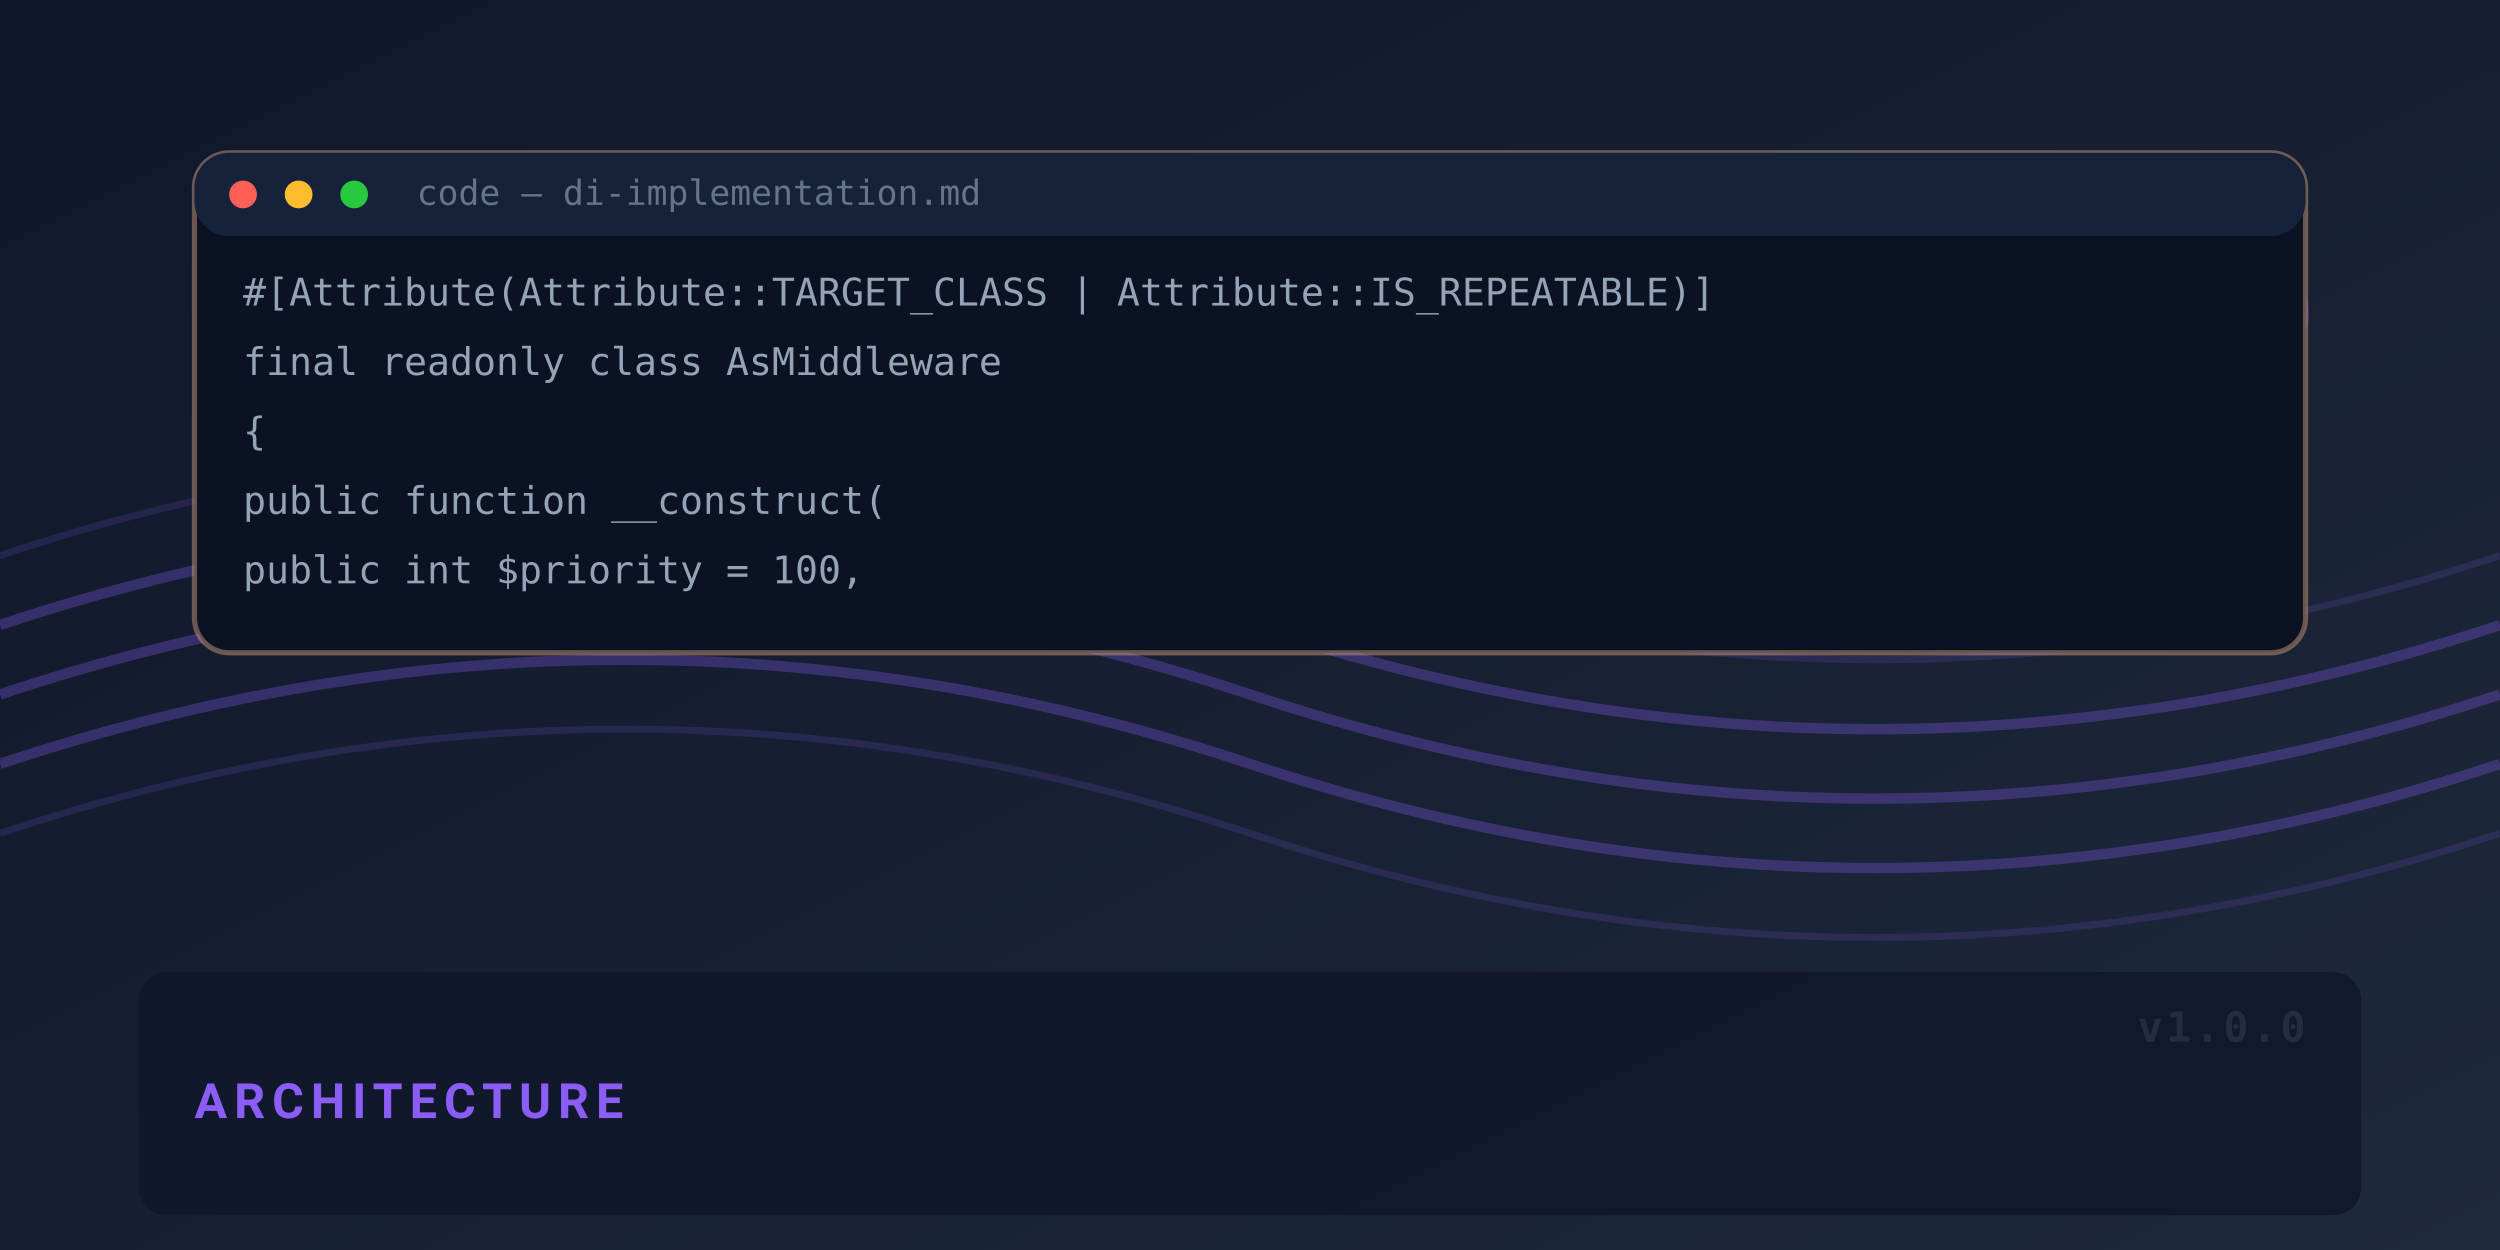
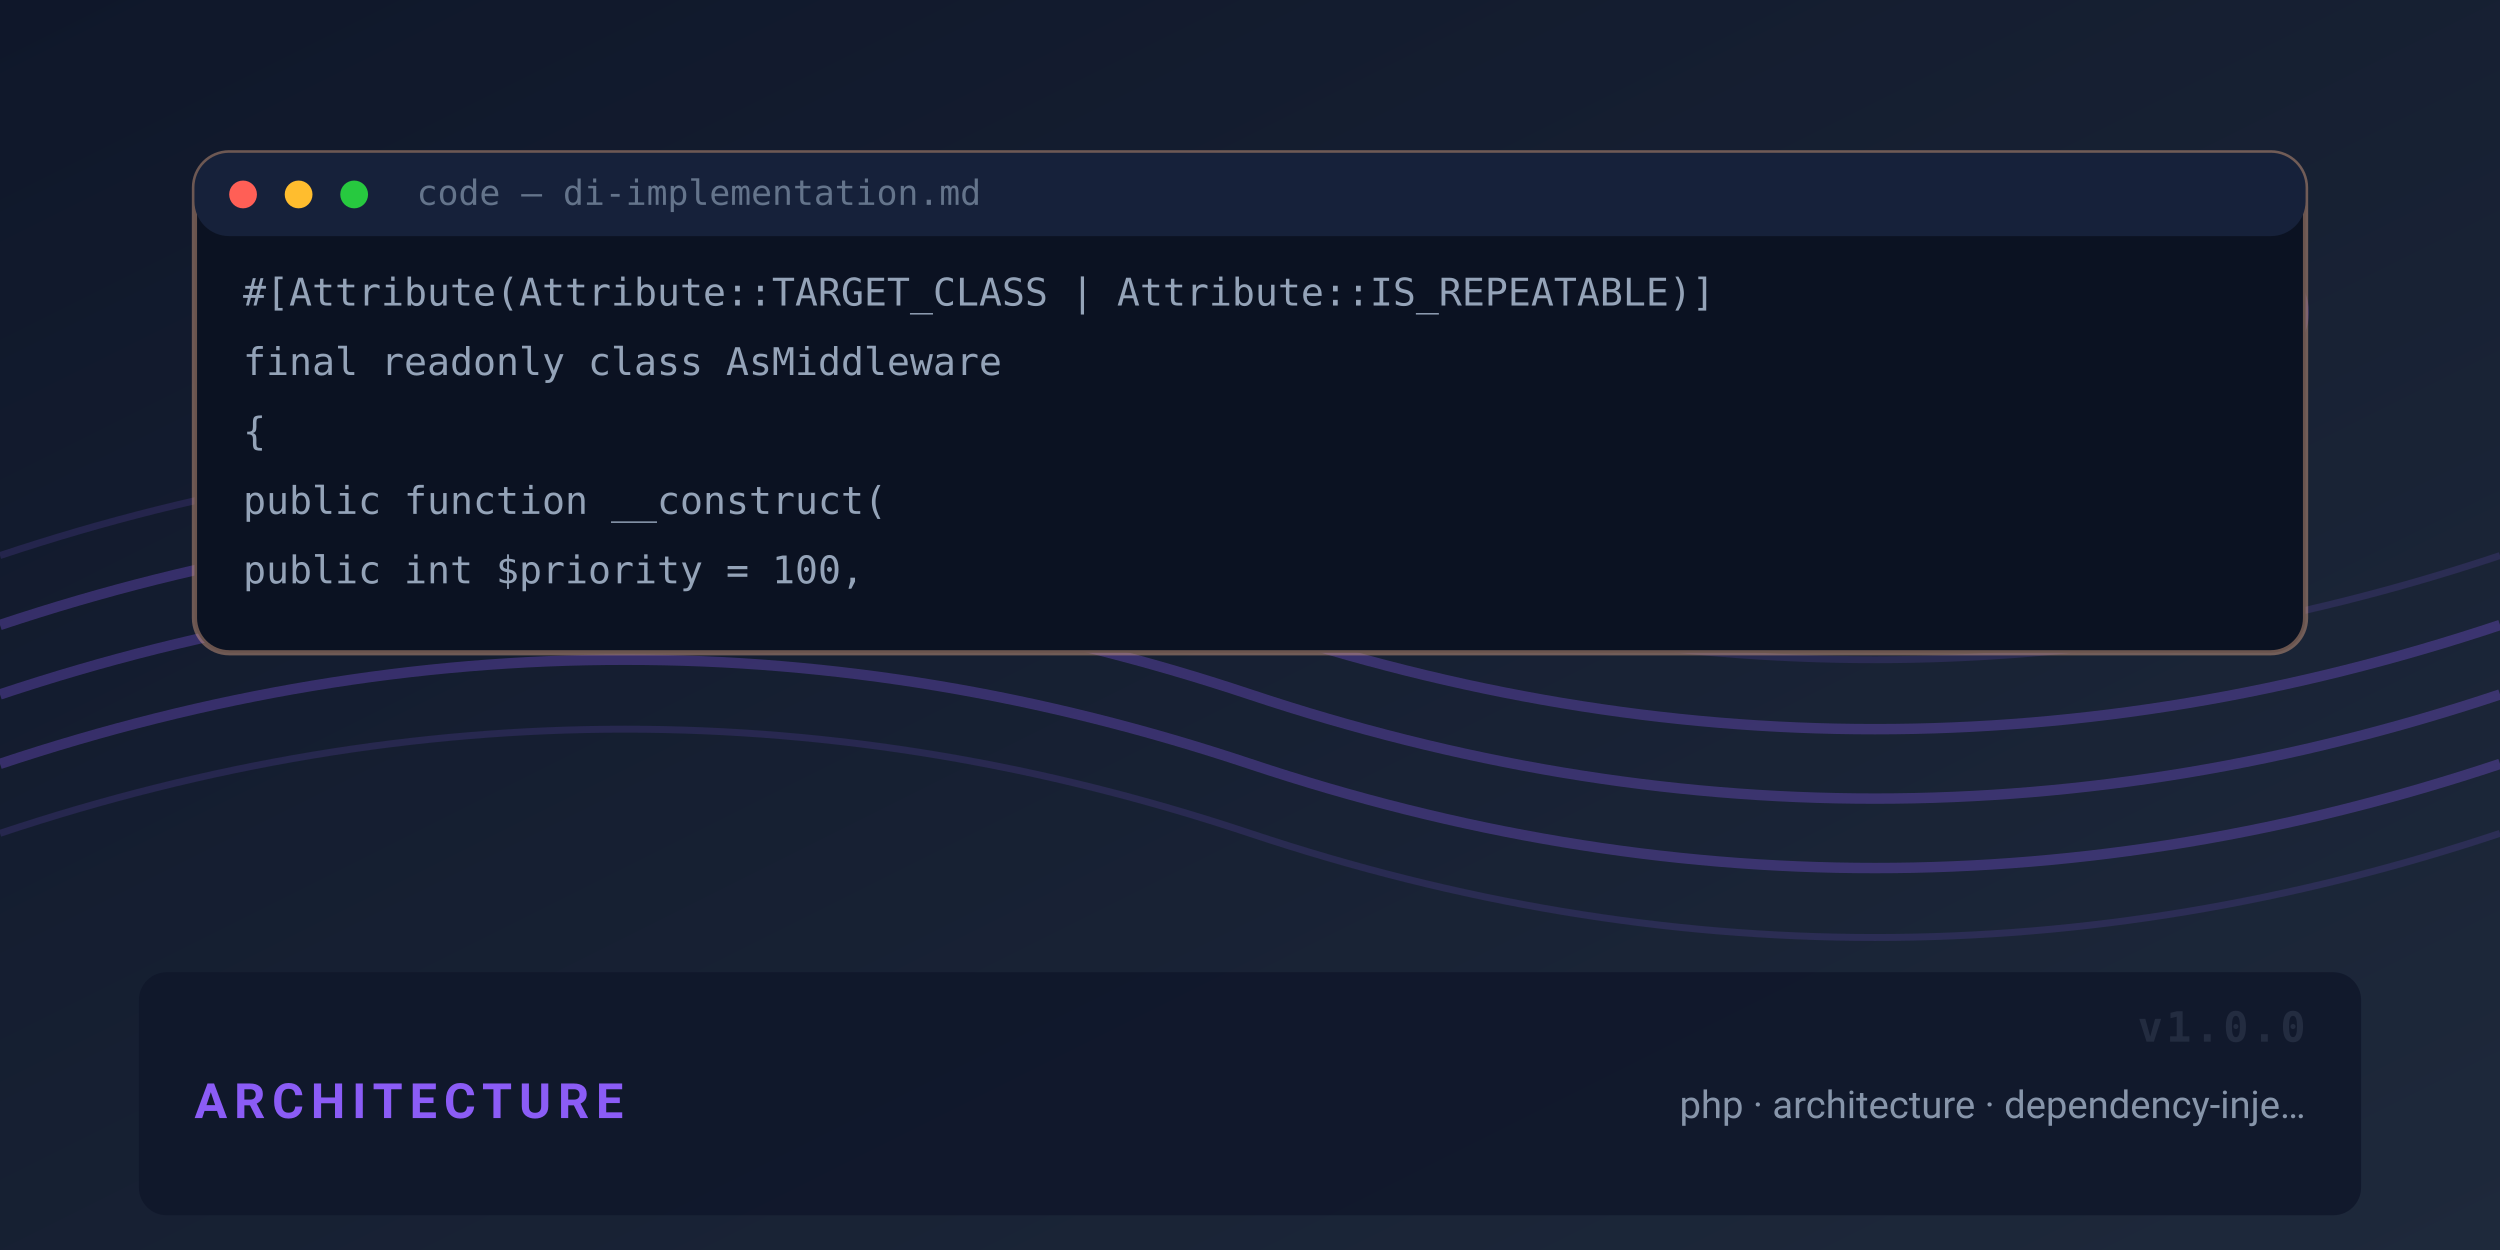
<svg xmlns="http://www.w3.org/2000/svg" viewBox="0 0 720 360" width="720" height="360">
  <defs>
    <linearGradient id="bg" x1="0%" y1="0%" x2="100%" y2="100%">
      <stop offset="0%" style="stop-color:#0f172a" />
      <stop offset="100%" style="stop-color:#1e293b" />
    </linearGradient>
  </defs>
  <rect width="720" height="360" fill="url(#bg)" />
  <g opacity="0.3" stroke="#8b5cf6" stroke-width="3" fill="none">
    <path d="M0,180 Q180,120 360,180 T720,180" />
    <path d="M0,200 Q180,140 360,200 T720,200" />
    <path d="M0,220 Q180,160 360,220 T720,220" />
  </g>
  <g opacity="0.15" stroke="#8b5cf6" stroke-width="2" fill="none">
    <path d="M0,160 Q180,100 360,160 T720,160" />
    <path d="M0,240 Q180,180 360,240 T720,240" />
  </g>
  <g fill="#8b5cf6" opacity="0.2">
    <circle cx="100" cy="100" r="30" />
    <circle cx="300" cy="80" r="20" />
    <circle cx="500" cy="120" r="25" />
    <circle cx="650" cy="90" r="15" />
  </g>
  <g>
    <rect x="56" y="44" width="608" height="144" rx="10" fill="#0b1222" stroke="#DEA584" stroke-opacity="0.45" stroke-width="1.5" />
    <rect x="56" y="44" width="608" height="24" rx="10" fill="#16213a" />
    <circle cx="70" cy="56" r="4" fill="#ff5f56" />
    <circle cx="86" cy="56" r="4" fill="#ffbd2e" />
    <circle cx="102" cy="56" r="4" fill="#27c93f" />
    <text x="120" y="59" font-family="monospace" font-size="10" fill="#64748b">code — di-implementation.md</text>
    <text x="70" y="88" font-family="monospace" font-size="11" fill="#94a3b8">#[Attribute(Attribute::TARGET_CLASS | Attribute::IS_REPEATABLE)]</text>
    <text x="70" y="108" font-family="monospace" font-size="11" fill="#94a3b8">final readonly class AsMiddleware</text>
    <text x="70" y="128" font-family="monospace" font-size="11" fill="#94a3b8">{</text>
    <text x="70" y="148" font-family="monospace" font-size="11" fill="#94a3b8">public function __construct(</text>
    <text x="70" y="168" font-family="monospace" font-size="11" fill="#94a3b8">public int $priority = 100,</text>
  </g>
  <text x="664" y="300" text-anchor="end" font-family="monospace" font-size="12" font-weight="bold" letter-spacing="1" fill="#94a3b8" opacity="0.85">v1.0.0</text>
  <rect x="40" y="280" width="640" height="70" rx="8" fill="#0f172a" fill-opacity="0.82" />
  <text x="56" y="322" font-family="Segoe UI, Roboto, sans-serif" font-size="14" font-weight="bold" letter-spacing="2" fill="#8b5cf6">ARCHITECTURE</text>
+   <text x="664" y="322" text-anchor="end" font-family="Segoe UI, Roboto, sans-serif" font-size="11" fill="#94a3b8" opacity="0.9">php · architecture · dependency-inje…</text>
</svg>
